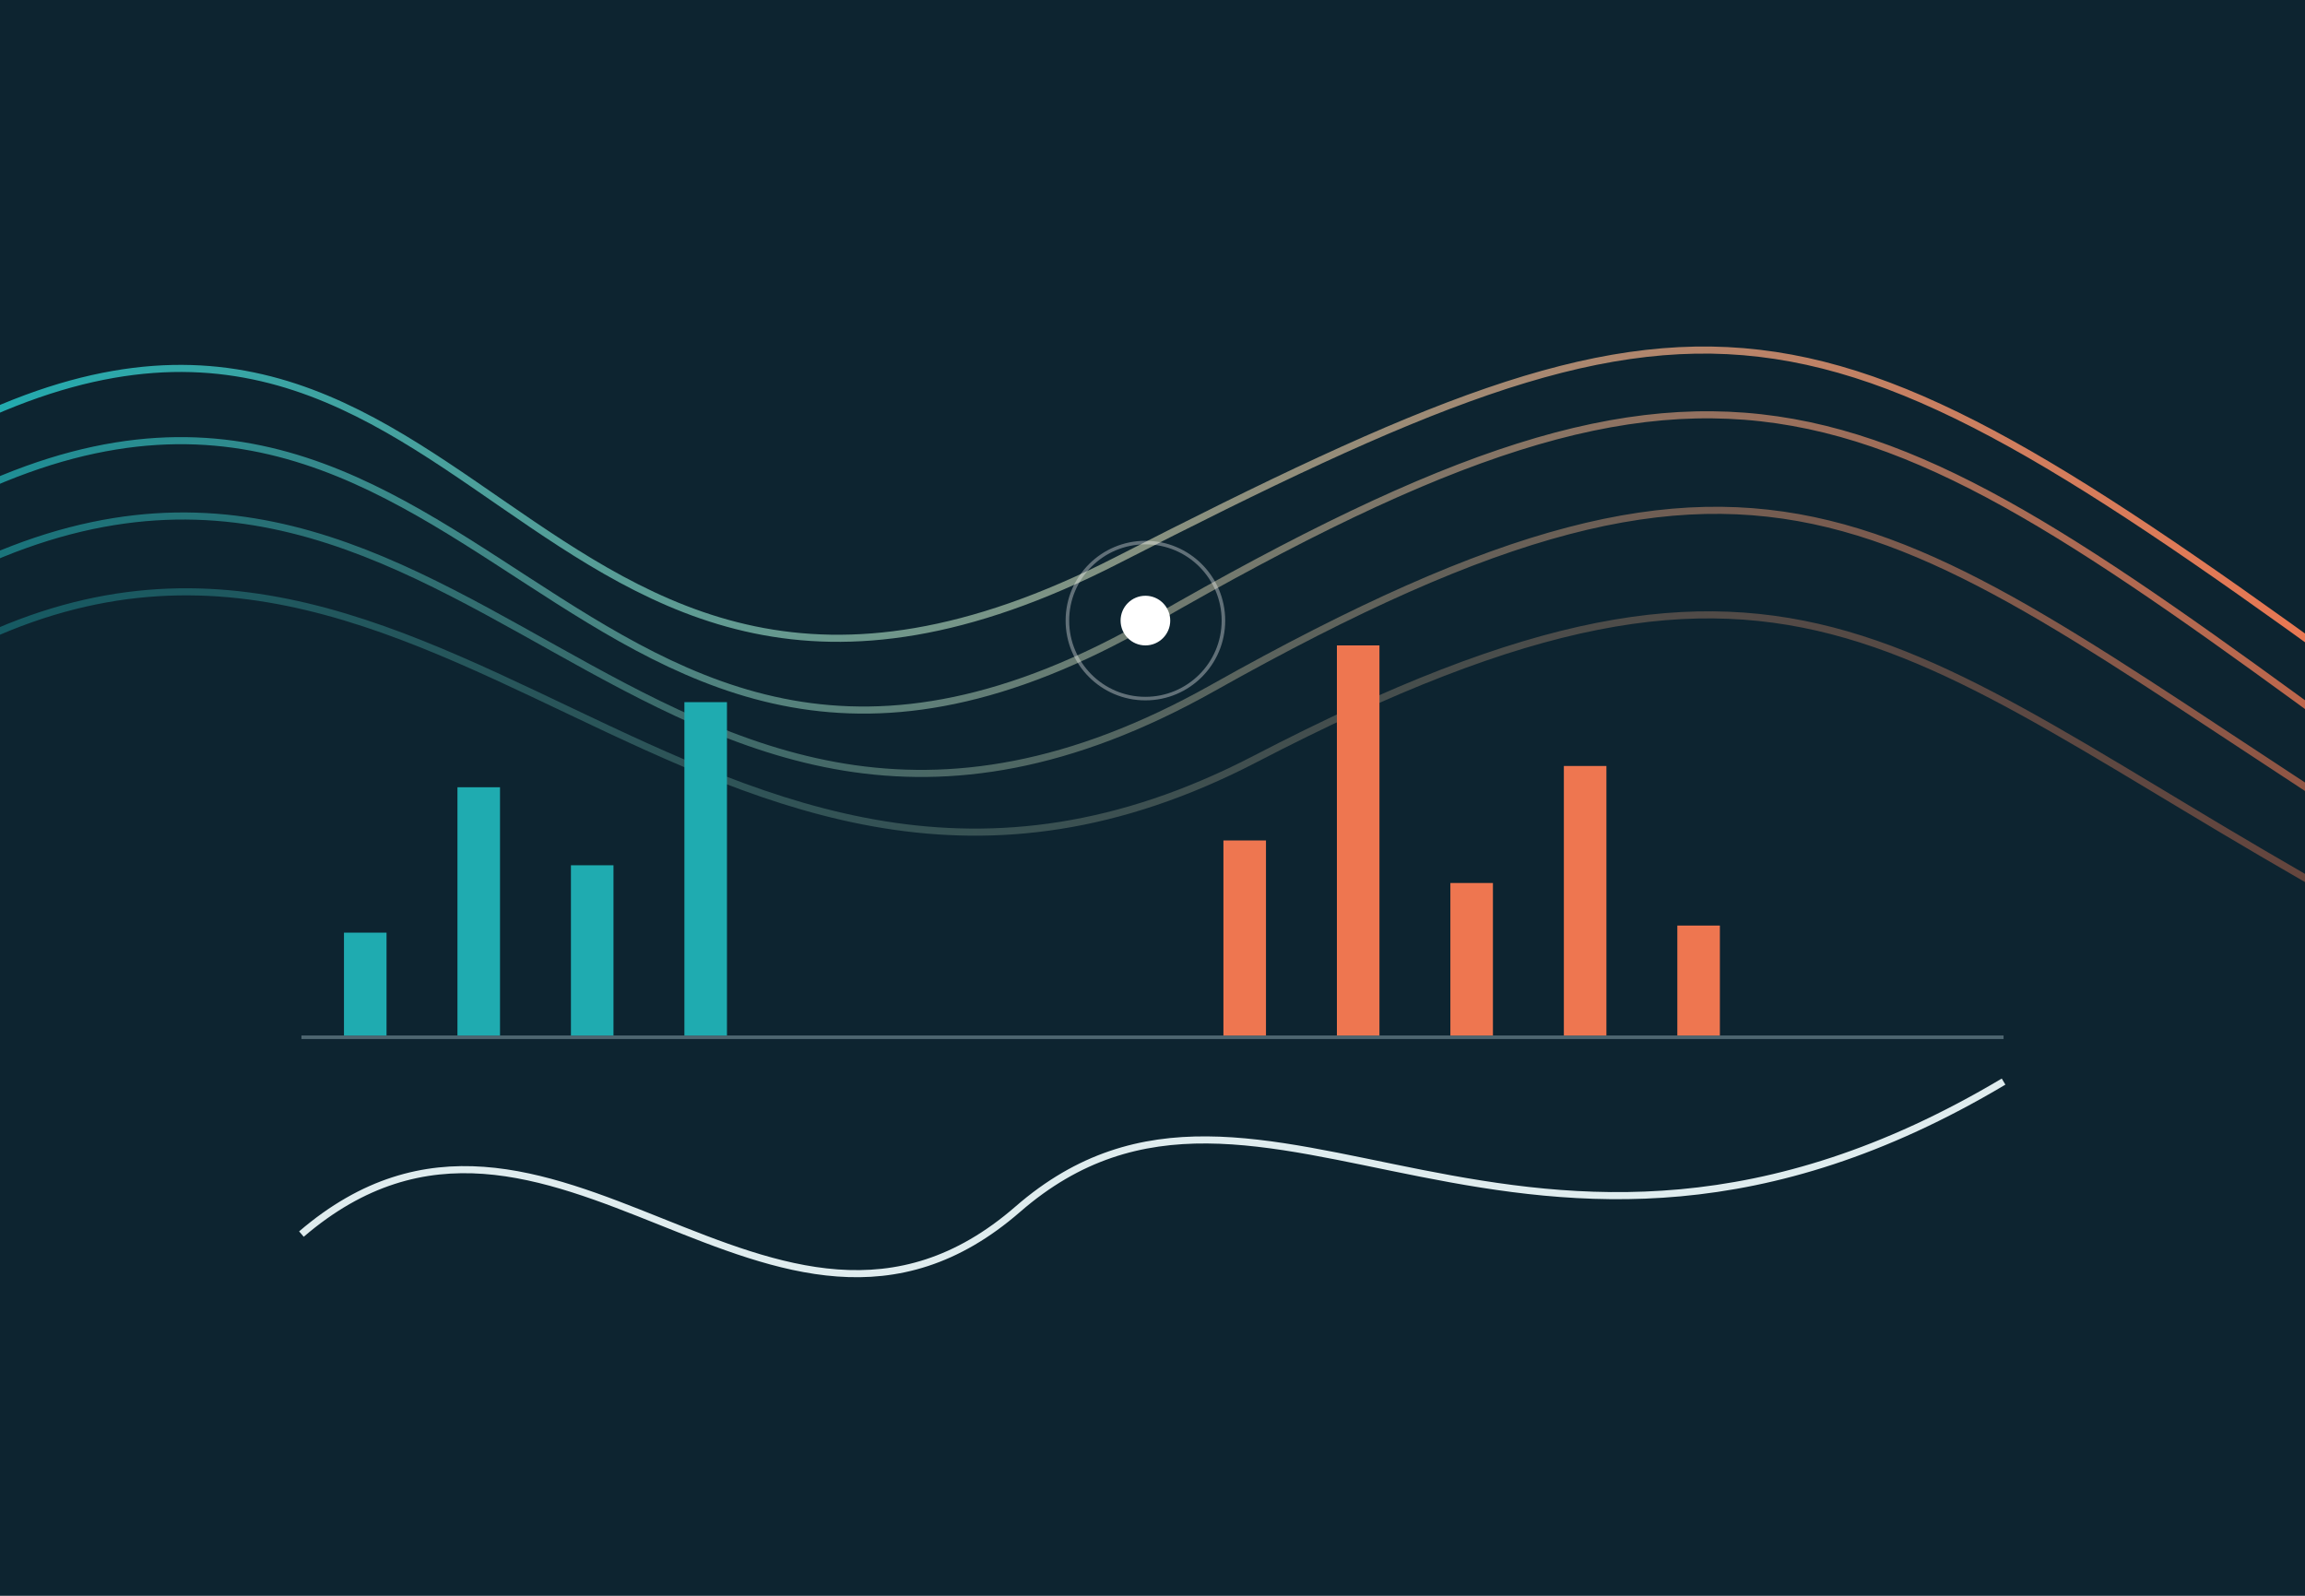
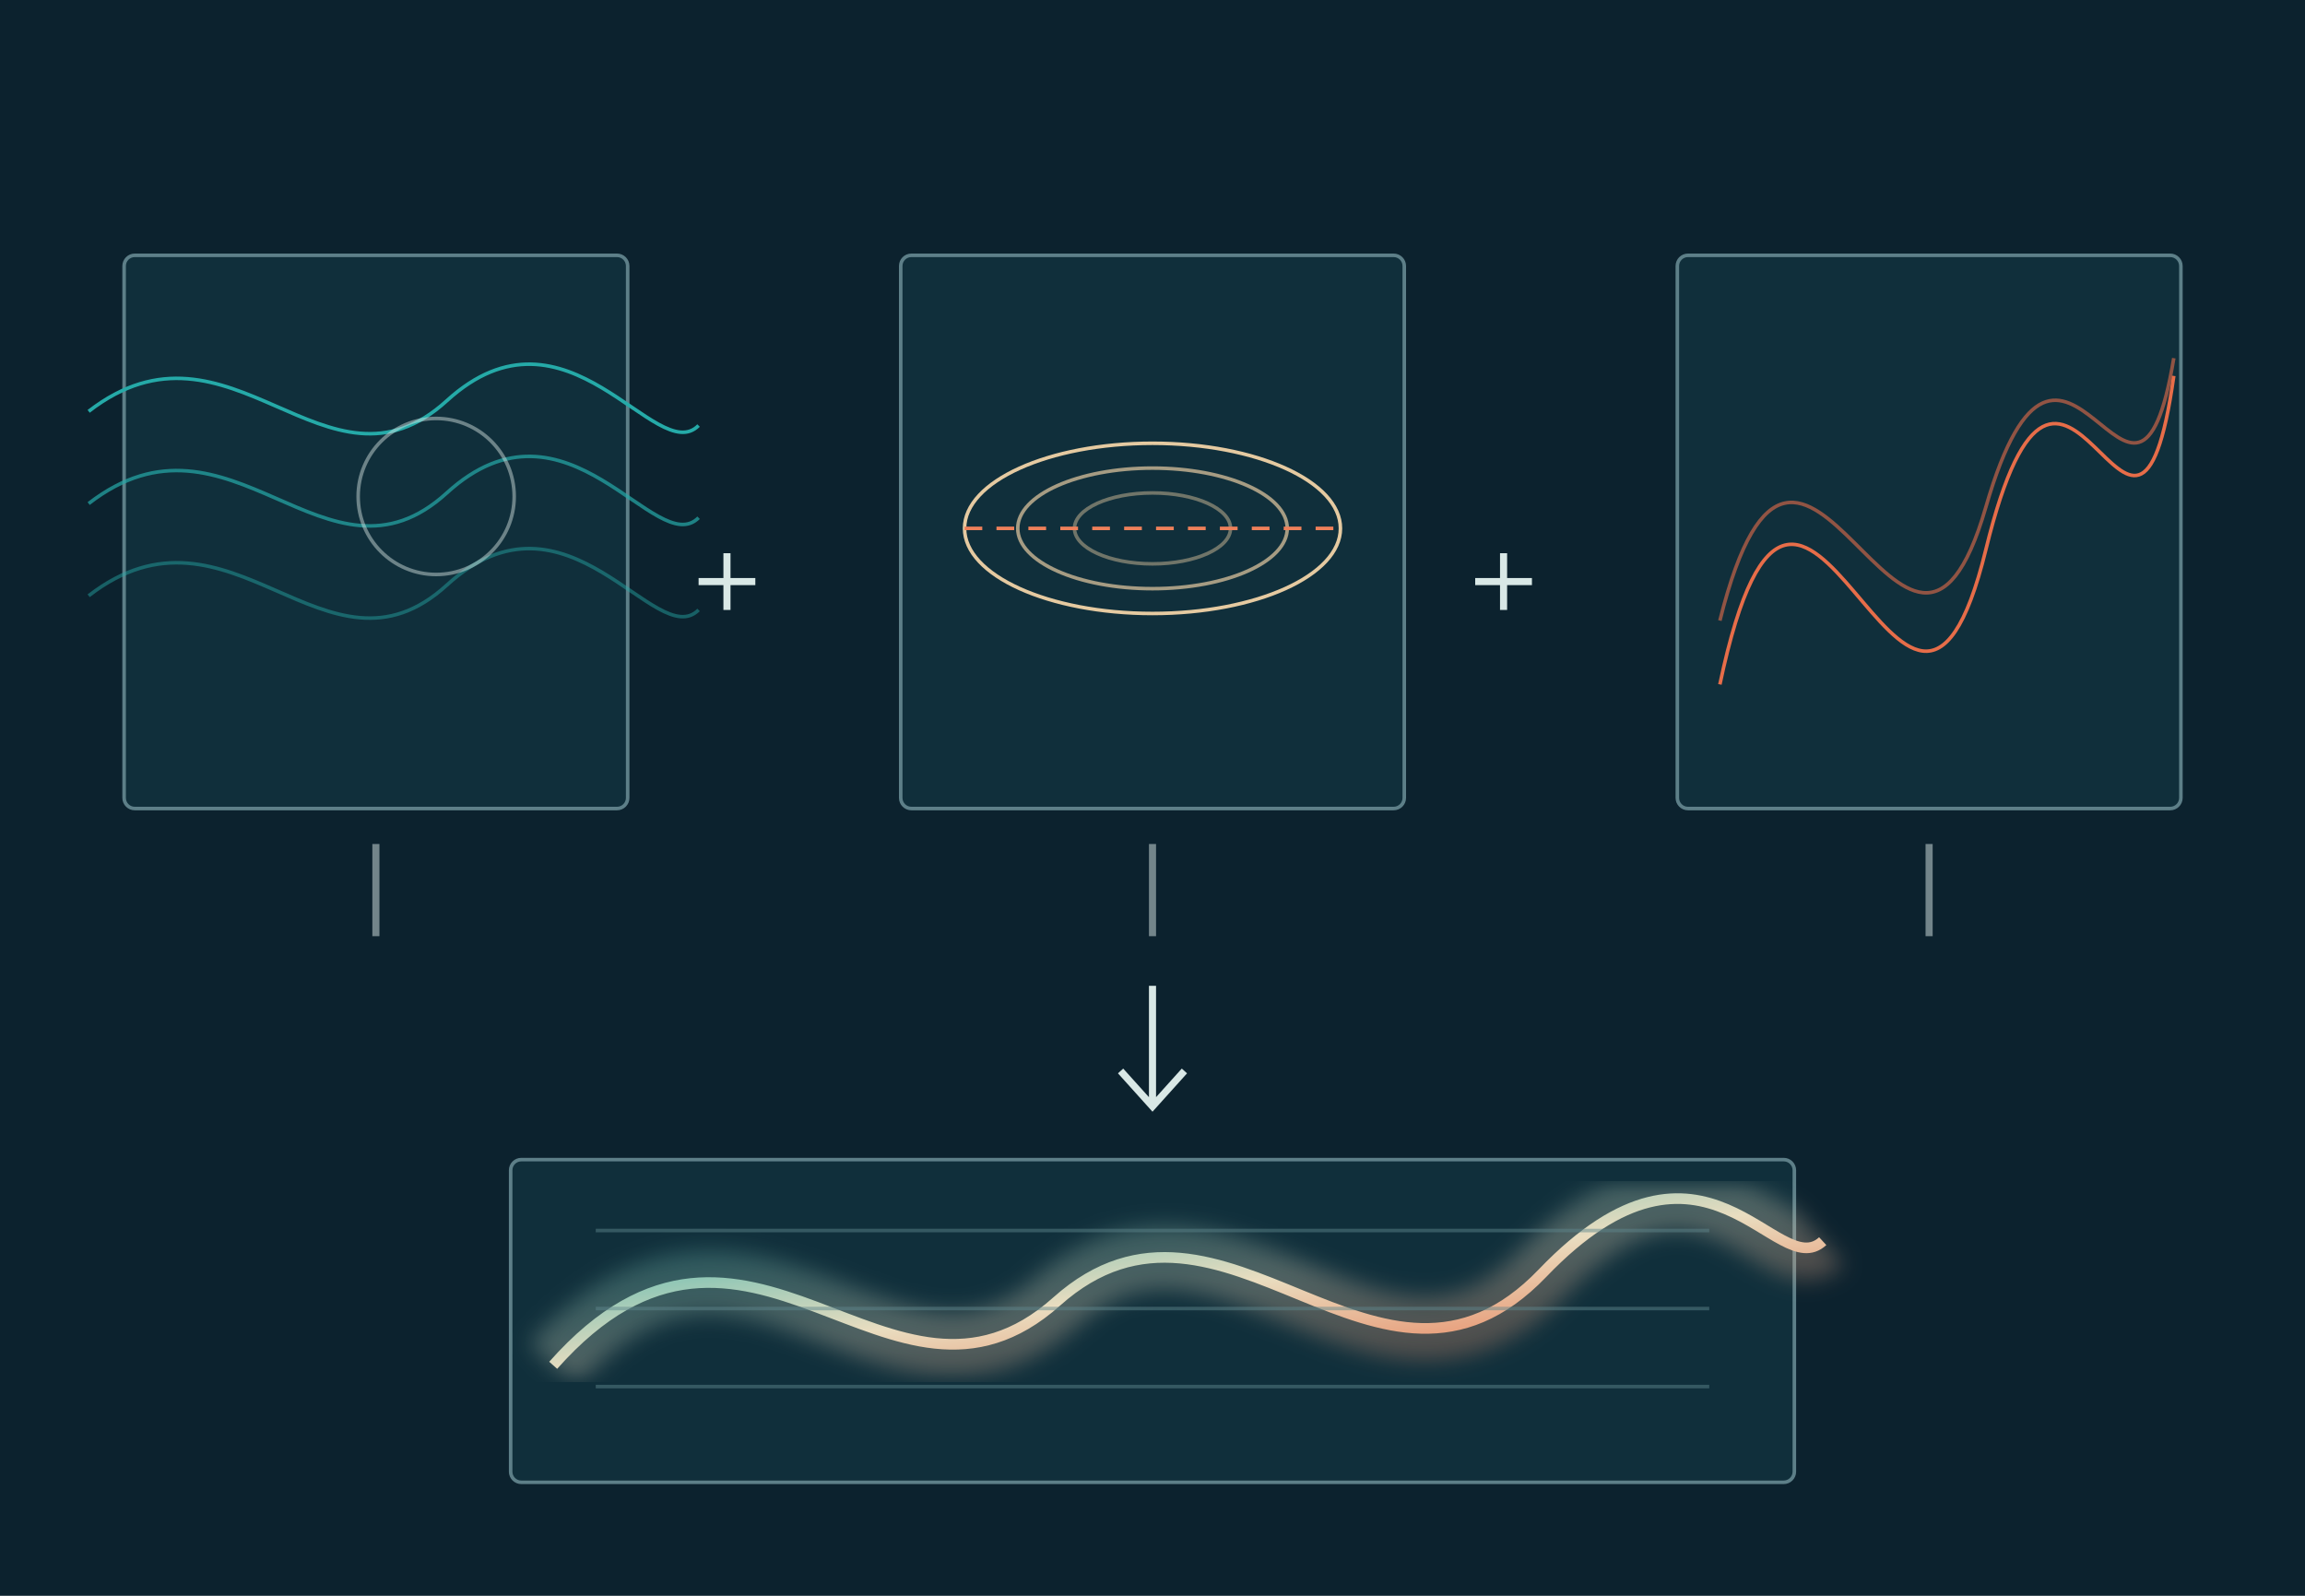
- <svg xmlns="http://www.w3.org/2000/svg" viewBox="0 0 650 450" role="img" aria-labelledby="t">
+ <svg xmlns="http://www.w3.org/2000/svg" viewBox="0 0 650 450" role="img" aria-labelledby="title desc">
  <defs>
-     <linearGradient id="g" x1="0" x2="1">
-       <stop stop-color="#1fabb0" />
-       <stop offset="1" stop-color="#ee7650" />
+     <linearGradient id="field" x1="0" y1="0" x2="1" y2="1">
+       <stop stop-color="#1faaa8" />
+       <stop offset=".52" stop-color="#e9ddc0" />
+       <stop offset="1" stop-color="#e7653d" />
    </linearGradient>
+     <filter id="glow">
+       <feGaussianBlur stdDeviation="3" />
+     </filter>
  </defs>
-   <rect width="650" height="450" fill="#0d2430" />
-   <g fill="none" stroke="url(#g)" stroke-width="2">
-     <path d="M-20 125C135 40 145 245 315 158s193-82 360 40" />
-     <path d="M-20 145C135 60 160 270 325 175s200-68 350 42" opacity=".8" />
-     <path d="M-20 166C130 83 180 285 342 194s190-47 333 44" opacity=".6" />
-     <path d="M-20 188C120 106 198 295 354 214s182-28 320 47" opacity=".4" />
+   <rect width="650" height="450" fill="#0c222e" />
+   <g transform="translate(35 72)">
+     <rect width="142" height="156" rx="3" fill="#102f3b" stroke="#5d7f88" />
+     <g fill="none" stroke="#25aaa8">
+       <path d="M-10 44c40-31 67 28 101-3s59 19 71 7" />
+       <path d="M-10 70c40-31 67 28 101-3s59 19 71 7" opacity=".7" />
+       <path d="M-10 96c40-31 67 28 101-3s59 19 71 7" opacity=".45" />
+     </g>
+     <circle cx="88" cy="68" r="22" fill="none" stroke="#dce9e6" opacity=".45" />
  </g>
-   <g transform="translate(85 292)">
-     <rect width="480" height="1" fill="#4e6670" />
-     <g fill="#1fabb0">
-       <rect x="12" y="-29" width="12" height="29" />
-       <rect x="44" y="-70" width="12" height="70" />
-       <rect x="76" y="-48" width="12" height="48" />
-       <rect x="108" y="-94" width="12" height="94" />
+   <g transform="translate(254 72)">
+     <rect width="142" height="156" rx="3" fill="#102f3b" stroke="#5d7f88" />
+     <g fill="none" stroke="#e5caa1">
+       <ellipse cx="71" cy="77" rx="53" ry="24" />
+       <ellipse cx="71" cy="77" rx="38" ry="17" opacity=".7" />
+       <ellipse cx="71" cy="77" rx="22" ry="10" opacity=".45" />
    </g>
-     <g fill="#ee7650">
-       <rect x="260" y="-55" width="12" height="55" />
-       <rect x="292" y="-110" width="12" height="110" />
-       <rect x="324" y="-43" width="12" height="43" />
-       <rect x="356" y="-76" width="12" height="76" />
-       <rect x="388" y="-31" width="12" height="31" />
+     <path d="M18 77h106" stroke="#ee805a" stroke-dasharray="5 4" />
+   </g>
+   <g transform="translate(473 72)">
+     <rect width="142" height="156" rx="3" fill="#102f3b" stroke="#5d7f88" />
+     <g fill="none" stroke="#e76d49">
+       <path d="M12 121c23-109 53 52 75-38s42 29 53-49" />
+       <path d="M12 103c23-92 53 44 75-32s42 24 53-42" opacity=".6" />
    </g>
-     <path d="M0 56c70-60 133 53 202-7s142 45 278-36" fill="none" stroke="#dfecee" stroke-width="2" />
  </g>
-   <circle cx="323" cy="175" r="7" fill="#fff" />
-   <circle cx="323" cy="175" r="22" fill="none" stroke="#fff" opacity=".35" />
+   <g stroke="#d9e8e6" stroke-width="2">
+     <path d="M205 156v16m-8-8h16M424 156v16m-8-8h16" />
+     <path d="M106 238v26M325 238v26M544 238v26" opacity=".5" />
+   </g>
+   <path d="M325 278v34m-9-10 9 10 9-10" fill="none" stroke="#d9e8e6" stroke-width="2" />
+   <rect x="144" y="327" width="362" height="91" rx="3" fill="#102f3b" stroke="#5d7f88" />
+   <path d="M156 385c55-62 95 24 142-18s91 40 137-8 66 3 79-9" fill="none" stroke="url(#field)" stroke-width="18" opacity=".3" filter="url(#glow)" />
+   <path d="M156 385c55-62 95 24 142-18s91 40 137-8 66 3 79-9" fill="none" stroke="url(#field)" stroke-width="3" />
+   <g fill="none" stroke="#5f858c" opacity=".48">
+     <path d="M168 347h314M168 369h314M168 391h314" />
+   </g>
</svg>
